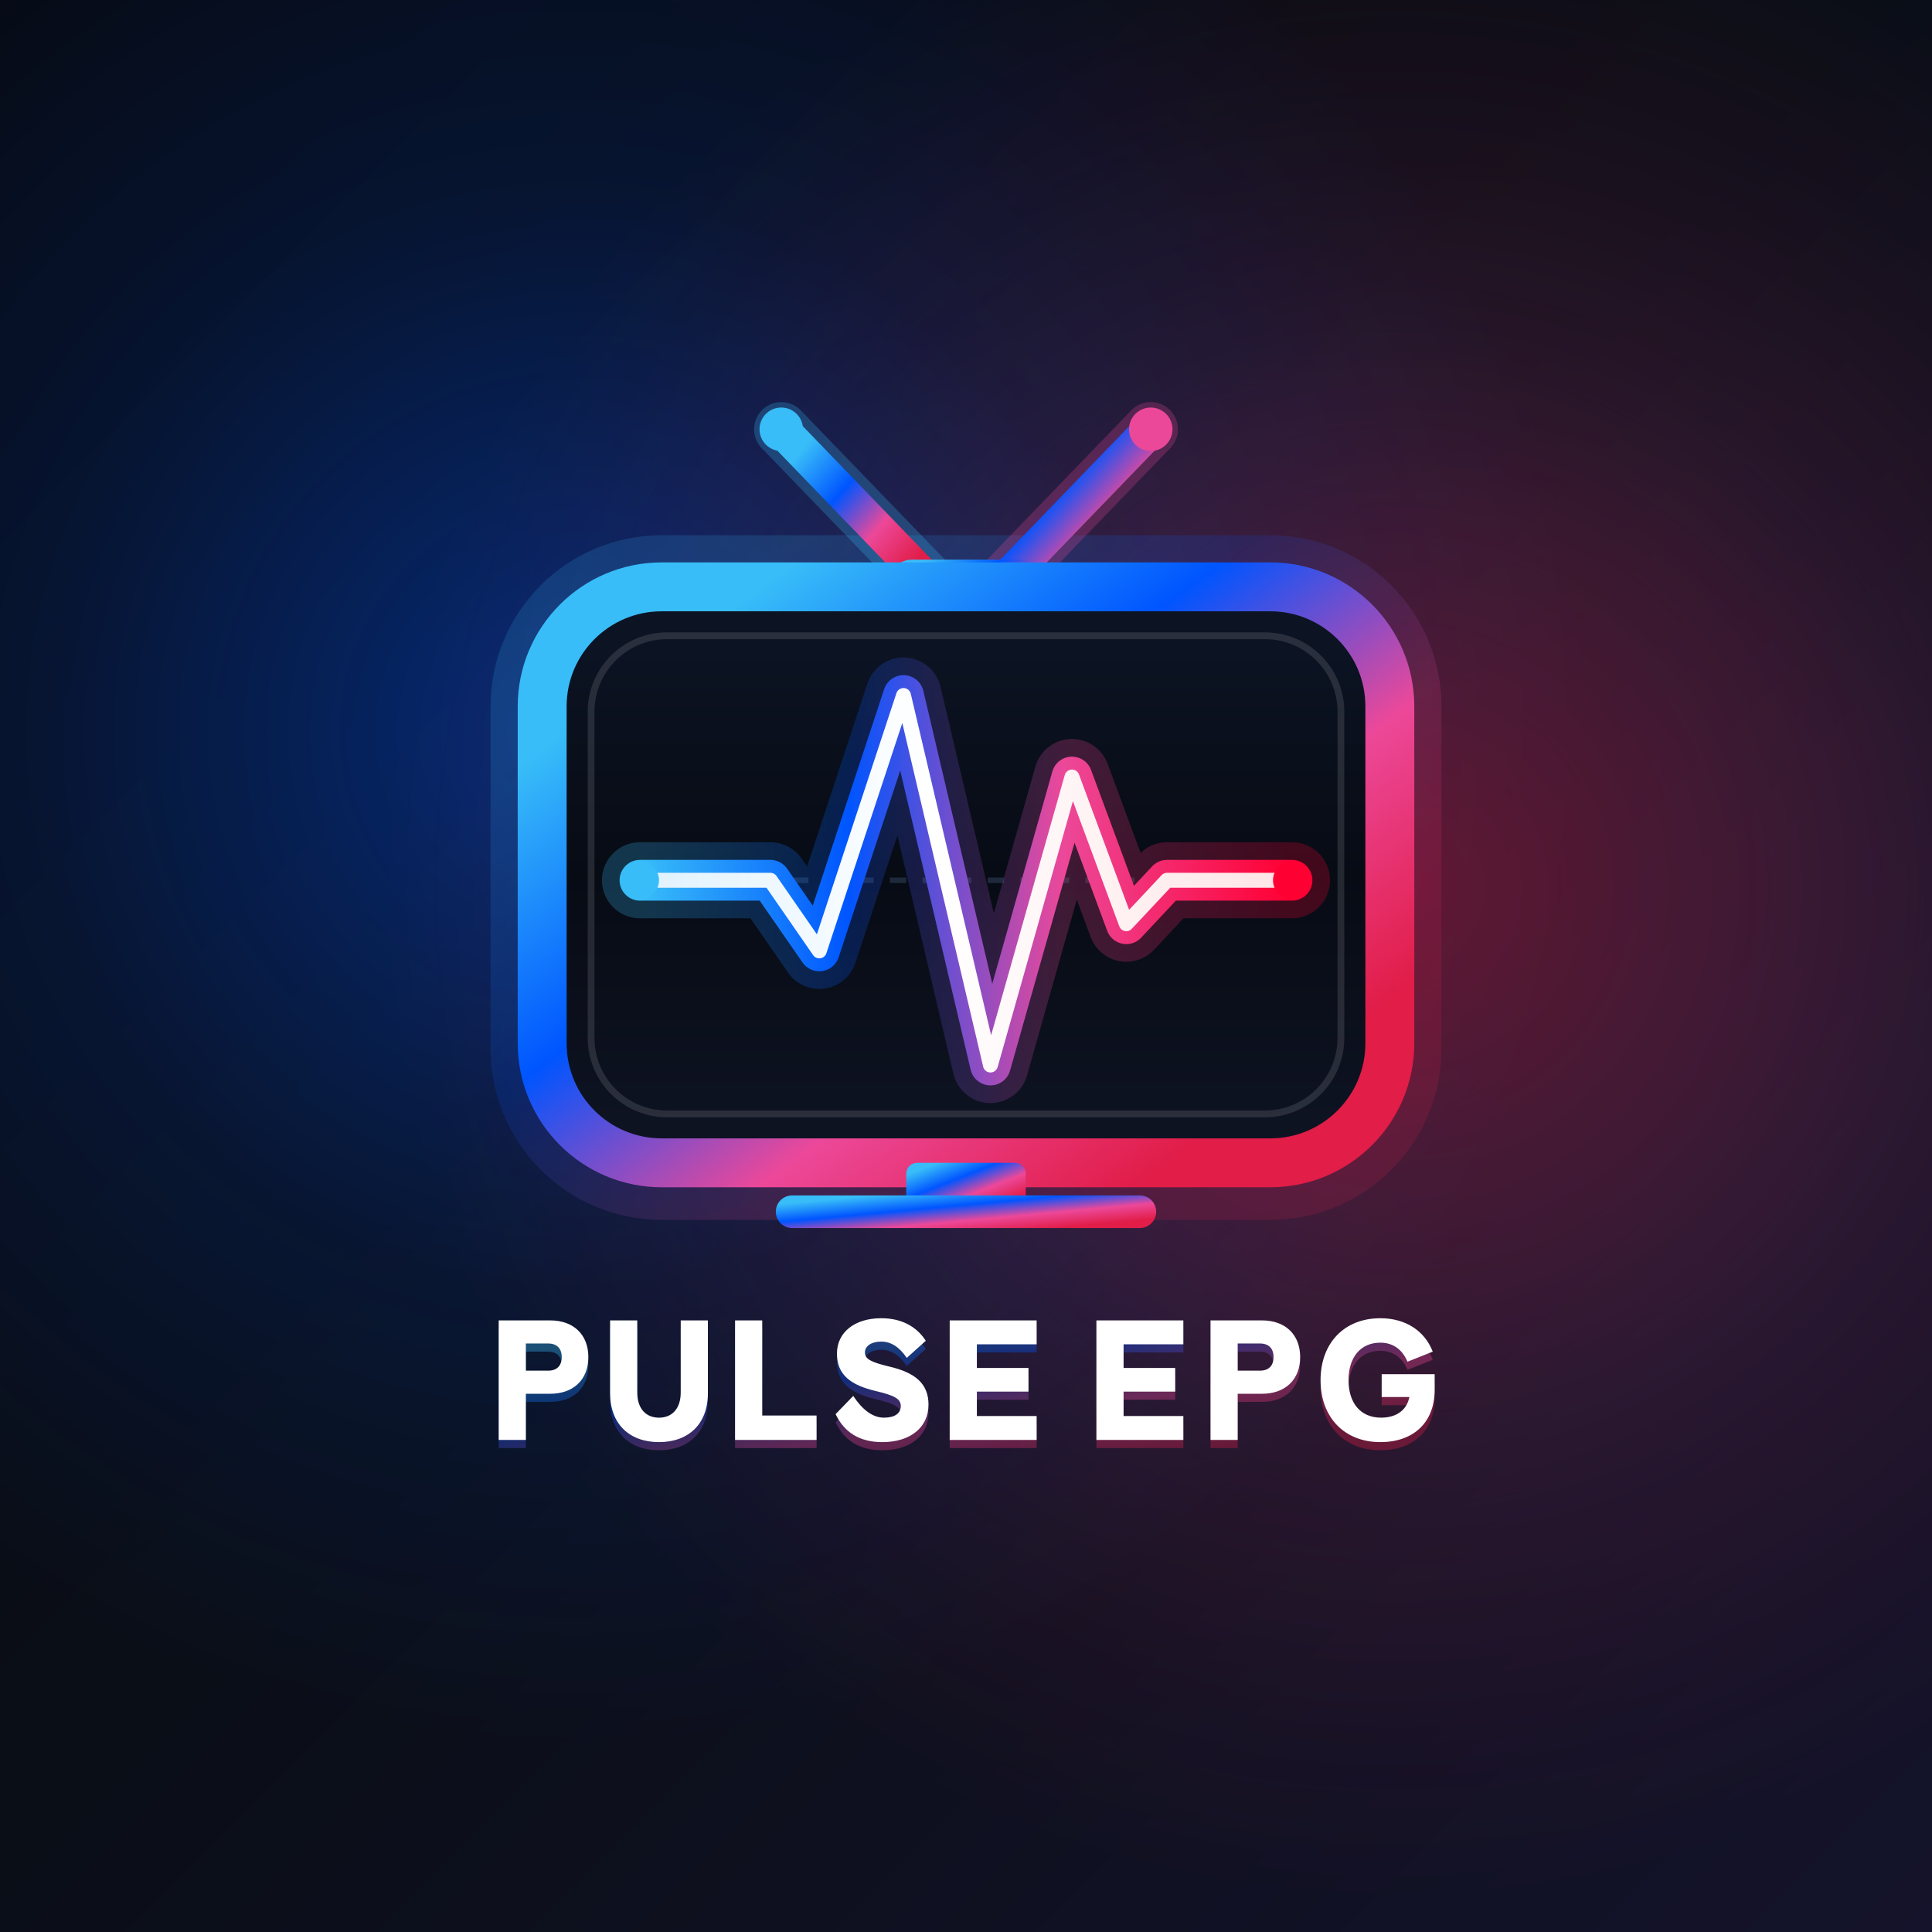
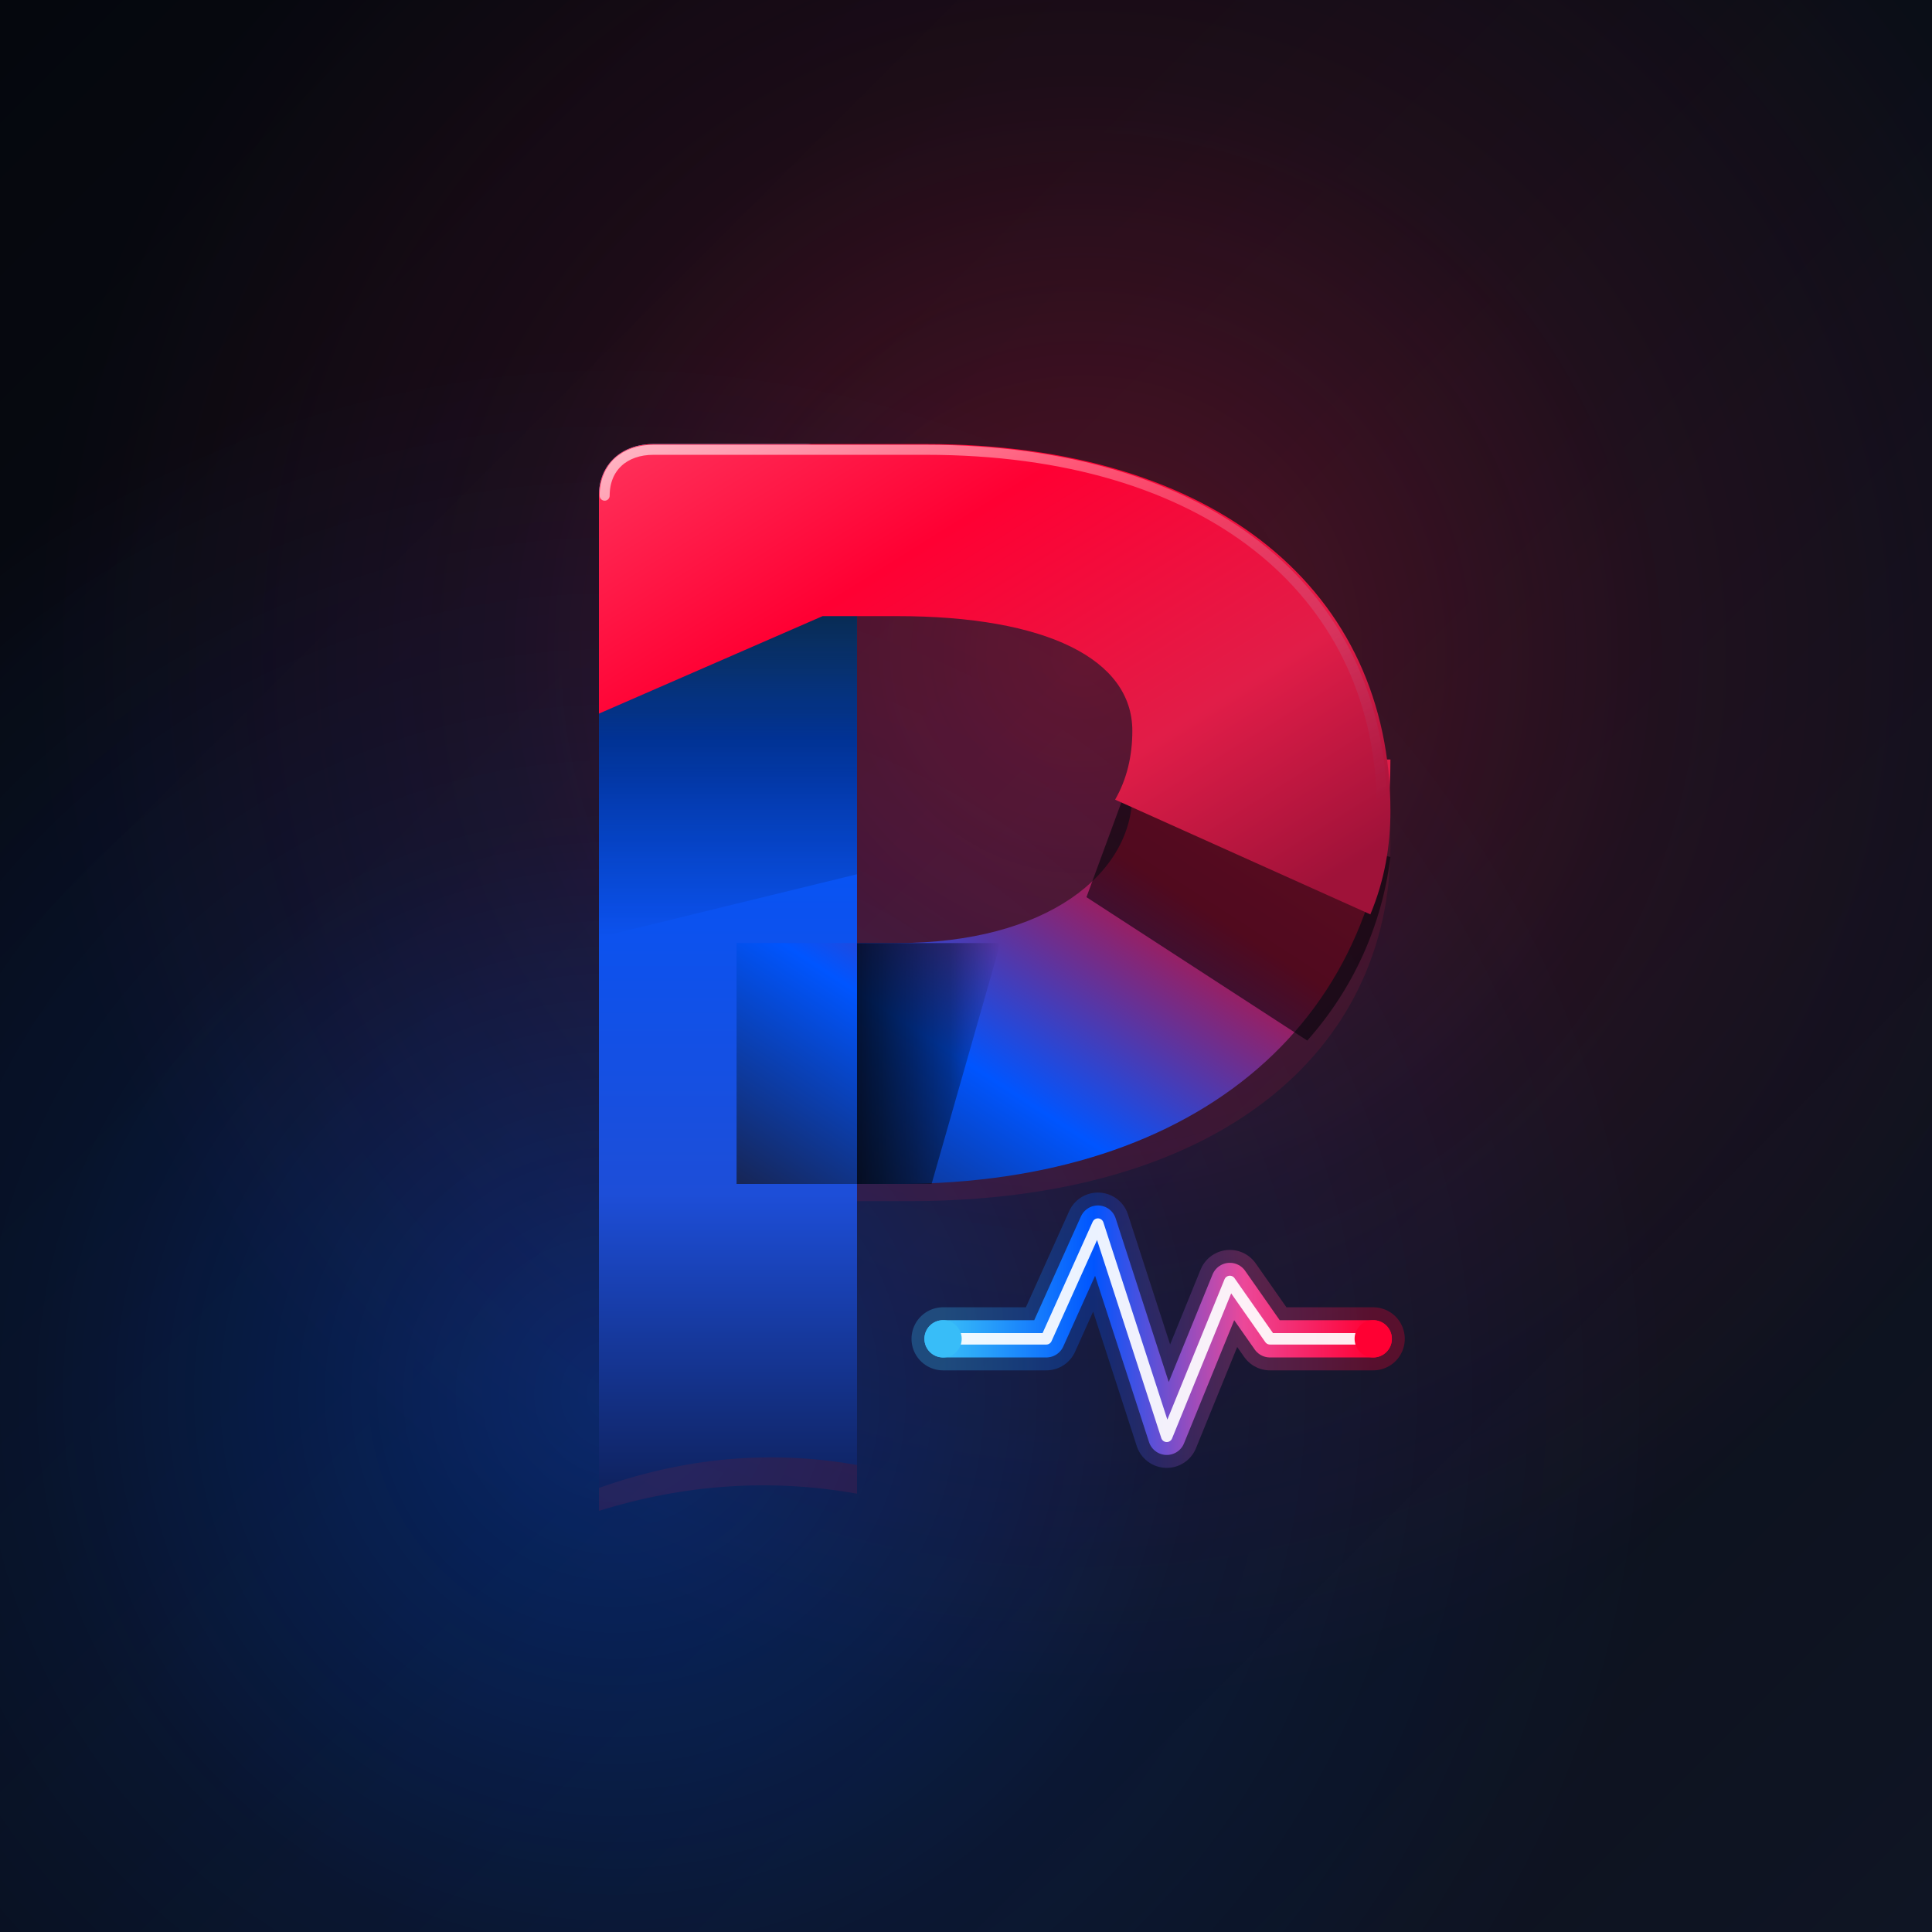
<svg xmlns="http://www.w3.org/2000/svg" viewBox="0 0 512 512" width="512" height="512">
  <defs>
    <linearGradient id="bgGrad" x1="0%" y1="0%" x2="100%" y2="100%">
-       <stop offset="0%" stop-color="#060911" />
-       <stop offset="48%" stop-color="#0a0e17" />
-       <stop offset="100%" stop-color="#14132b" />
+       <stop offset="0%" stop-color="#05070d" />
+       <stop offset="50%" stop-color="#0a0e17" />
+       <stop offset="100%" stop-color="#0f1524" />
    </linearGradient>
-     <radialGradient id="blueGlow" cx="30%" cy="38%" r="52%">
-       <stop offset="0%" stop-color="#0055ff" stop-opacity="0.42" />
-       <stop offset="55%" stop-color="#0055ff" stop-opacity="0.12" />
+     <radialGradient id="crimsonSpotlight" cx="56%" cy="34%" r="54%">
+       <stop offset="0%" stop-color="#e11d48" stop-opacity="0.34" />
+       <stop offset="55%" stop-color="#e11d48" stop-opacity="0.10" />
+       <stop offset="100%" stop-color="#e11d48" stop-opacity="0" />
+     </radialGradient>
+     <radialGradient id="blueBacklight" cx="32%" cy="72%" r="54%">
+       <stop offset="0%" stop-color="#0055ff" stop-opacity="0.36" />
+       <stop offset="55%" stop-color="#0055ff" stop-opacity="0.10" />
      <stop offset="100%" stop-color="#0055ff" stop-opacity="0" />
    </radialGradient>
-     <radialGradient id="crimsonGlow" cx="72%" cy="46%" r="52%">
-       <stop offset="0%" stop-color="#e11d48" stop-opacity="0.40" />
-       <stop offset="55%" stop-color="#ec4899" stop-opacity="0.12" />
-       <stop offset="100%" stop-color="#e11d48" stop-opacity="0" />
-     </radialGradient>
-     <linearGradient id="brandNeonGrad" x1="12%" y1="15%" x2="88%" y2="85%">
+     <linearGradient id="stemBlueGrad" x1="0%" y1="0%" x2="0%" y2="100%">
      <stop offset="0%" stop-color="#38bdf8" />
-       <stop offset="36%" stop-color="#0055ff" />
-       <stop offset="68%" stop-color="#ec4899" />
-       <stop offset="100%" stop-color="#e11d48" />
+       <stop offset="28%" stop-color="#0055ff" />
+       <stop offset="72%" stop-color="#1d4ed8" />
+       <stop offset="100%" stop-color="#0f2361" />
+     </linearGradient>
+     <linearGradient id="underLoopGrad" x1="100%" y1="0%" x2="0%" y2="100%">
+       <stop offset="0%" stop-color="#e11d48" />
+       <stop offset="32%" stop-color="#be123c" />
+       <stop offset="68%" stop-color="#0055ff" />
+       <stop offset="100%" stop-color="#172554" />
+     </linearGradient>
+     <linearGradient id="heroCrimsonGrad" x1="0%" y1="0%" x2="95%" y2="90%">
+       <stop offset="0%" stop-color="#ff335c" />
+       <stop offset="34%" stop-color="#ff0033" />
+       <stop offset="72%" stop-color="#e11d48" />
+       <stop offset="100%" stop-color="#9f1239" />
+     </linearGradient>
+     <linearGradient id="topFoldShadow" x1="0%" y1="0%" x2="0%" y2="100%">
+       <stop offset="0%" stop-color="#020409" stop-opacity="0.82" />
+       <stop offset="55%" stop-color="#020409" stop-opacity="0.38" />
+       <stop offset="100%" stop-color="#020409" stop-opacity="0" />
+     </linearGradient>
+     <linearGradient id="waistFoldShadow" x1="0%" y1="50%" x2="100%" y2="50%">
+       <stop offset="0%" stop-color="#020409" stop-opacity="0.80" />
+       <stop offset="65%" stop-color="#020409" stop-opacity="0.42" />
+       <stop offset="100%" stop-color="#020409" stop-opacity="0" />
+     </linearGradient>
+     <linearGradient id="edgeHighlight" x1="0%" y1="0%" x2="100%" y2="100%">
+       <stop offset="0%" stop-color="#ffffff" stop-opacity="0.65" />
+       <stop offset="45%" stop-color="#ffe4e6" stop-opacity="0.25" />
+       <stop offset="100%" stop-color="#38bdf8" stop-opacity="0" />
    </linearGradient>
    <linearGradient id="pulseWaveGrad" x1="0%" y1="50%" x2="100%" y2="50%">
      <stop offset="0%" stop-color="#38bdf8" />
-       <stop offset="32%" stop-color="#0055ff" />
-       <stop offset="65%" stop-color="#ec4899" />
+       <stop offset="35%" stop-color="#0055ff" />
+       <stop offset="70%" stop-color="#ec4899" />
      <stop offset="100%" stop-color="#ff0033" />
    </linearGradient>
-     <linearGradient id="pulseCoreGrad" x1="0%" y1="50%" x2="100%" y2="50%">
-       <stop offset="0%" stop-color="#e0f2fe" />
-       <stop offset="45%" stop-color="#ffffff" />
-       <stop offset="100%" stop-color="#ffe4e6" />
-     </linearGradient>
-     <linearGradient id="tvScreenFill" x1="0%" y1="0%" x2="0%" y2="100%">
-       <stop offset="0%" stop-color="#0d1526" />
-       <stop offset="50%" stop-color="#070b14" />
-       <stop offset="100%" stop-color="#0f1424" />
-     </linearGradient>
    <linearGradient id="rimGrad" x1="0%" y1="0%" x2="100%" y2="100%">
-       <stop offset="0%" stop-color="#38bdf8" stop-opacity="0.65" />
+       <stop offset="0%" stop-color="#ff0033" stop-opacity="0.55" />
      <stop offset="50%" stop-color="#0055ff" stop-opacity="0.35" />
-       <stop offset="100%" stop-color="#e11d48" stop-opacity="0.65" />
+       <stop offset="100%" stop-color="#e11d48" stop-opacity="0.55" />
    </linearGradient>
  </defs>
  <rect width="512" height="512" rx="0" fill="url(#bgGrad)" />
-   <rect width="512" height="512" rx="0" fill="url(#blueGlow)" />
-   <rect width="512" height="512" rx="0" fill="url(#crimsonGlow)" />
-   <g transform="translate(256, 252) scale(0.72) translate(-256, -256)">
-     <rect x="94" y="116" width="324" height="226" rx="50" fill="none" stroke="url(#brandNeonGrad)" stroke-width="26" stroke-opacity="0.16" />
-     <path d="M188 64 L244 122" stroke="#38bdf8" stroke-width="20" stroke-linecap="round" stroke-opacity="0.25" />
-     <path d="M324 64 L268 122" stroke="#ec4899" stroke-width="20" stroke-linecap="round" stroke-opacity="0.25" />
-     <path d="M188 64 L244 122" stroke="url(#brandNeonGrad)" stroke-width="13" stroke-linecap="round" />
-     <path d="M324 64 L268 122" stroke="url(#brandNeonGrad)" stroke-width="13" stroke-linecap="round" />
-     <circle cx="188" cy="64" r="8" fill="#38bdf8" />
-     <circle cx="324" cy="64" r="8" fill="#ec4899" />
-     <rect x="228" y="112" width="56" height="16" rx="8" fill="url(#brandNeonGrad)" />
-     <rect x="100" y="122" width="312" height="212" rx="44" fill="url(#tvScreenFill)" stroke="url(#brandNeonGrad)" stroke-width="18" />
-     <rect x="118" y="140" width="276" height="176" rx="28" fill="none" stroke="#ffffff" stroke-opacity="0.12" stroke-width="2.5" />
-     <line x1="132" y1="230" x2="380" y2="230" stroke="#1e293b" stroke-width="2" stroke-dasharray="6 6" />
-     <path d="M 136 230 H 184 L 202 256 L 233 162 L 265 298 L 295 192 L 315 246 L 330 230 H 376" fill="none" stroke="url(#pulseWaveGrad)" stroke-width="28" stroke-linecap="round" stroke-linejoin="round" stroke-opacity="0.24" />
-     <path d="M 136 230 H 184 L 202 256 L 233 162 L 265 298 L 295 192 L 315 246 L 330 230 H 376" fill="none" stroke="url(#pulseWaveGrad)" stroke-width="15" stroke-linecap="round" stroke-linejoin="round" />
-     <path d="M 136 230 H 184 L 202 256 L 233 162 L 265 298 L 295 192 L 315 246 L 330 230 H 376" fill="none" stroke="url(#pulseCoreGrad)" stroke-width="5.5" stroke-linecap="round" stroke-linejoin="round" />
-     <circle cx="136" cy="230" r="7" fill="#38bdf8" />
-     <circle cx="376" cy="230" r="7" fill="#ff0033" />
-     <rect x="234" y="334" width="44" height="16" rx="4" fill="url(#brandNeonGrad)" />
-     <rect x="186" y="346" width="140" height="12" rx="6" fill="url(#brandNeonGrad)" />
-     <path d="M84 436V392H103C111.5 392 117 397.2 117 405.5C117 413.8 111.5 419 103 419H94V436H84ZM94 410.5H102.2C105.4 410.5 107.2 408.7 107.2 405.5C107.2 402.3 105.4 400.5 102.2 400.5H94V410.5Z M125 392H135V418.5C135 424.5 138.2 427.8 143 427.8C147.8 427.8 151 424.5 151 418.5V392H161V418.8C161 430.2 153.8 436.8 143 436.8C132.2 436.8 125 430.2 125 418.8V392Z M171 392H181V427H201V436H171V392Z M208 426.5L214.5 419.8C217.8 424.8 221.6 427.8 225.8 427.8C229.8 427.8 232 426.2 232 423.5C232 420.8 229.5 419.6 222.8 418C213.5 415.8 208.5 412 208.5 404.2C208.5 396.4 215 391.2 224.8 391.2C232.2 391.2 237.8 394.2 241.2 399.5L234.2 405.8C231.5 401.8 228.4 399.8 224.8 399.8C221.2 399.8 218.8 401.4 218.8 403.8C218.8 406.3 221.2 407.4 227.8 409C237.2 411.2 242.2 415.2 242.2 423C242.2 431.4 235.5 436.8 225.2 436.8C216.8 436.8 211.2 433.2 208 426.5Z M250 392H282V400.8H260V409.5H279V418.2H260V427.2H282V436H250V392Z M304 392H336V400.8H314V409.5H333V418.2H314V427.2H336V436H304V392Z M346 436V392H365C373.5 392 379 397.2 379 405.5C379 413.8 373.5 419 365 419H356V436H346ZM356 410.5H364.2C367.4 410.5 369.2 408.7 369.2 405.5C369.2 402.3 367.4 400.5 364.2 400.5H356V410.5Z M408.5 391.2C417.8 391.2 424.8 395.8 427.8 403.5L418.5 407.2C416.5 402.5 413 400.2 408.5 400.2C401.2 400.2 396.8 405.6 396.8 414C396.8 422.4 401.2 427.8 408.8 427.8C414.2 427.8 418.2 425.2 419.2 420.2H409V411.8H428.5V417.5C428.5 429.8 420.5 436.8 408.5 436.8C395.2 436.8 386.5 427.6 386.5 414C386.5 400.4 395.2 391.2 408.5 391.2Z" fill="url(#brandNeonGrad)" opacity="0.35" transform="translate(0, 3)" />
-     <path d="M84 436V392H103C111.5 392 117 397.2 117 405.5C117 413.8 111.5 419 103 419H94V436H84ZM94 410.5H102.2C105.4 410.5 107.2 408.7 107.2 405.5C107.2 402.3 105.4 400.5 102.2 400.5H94V410.5Z M125 392H135V418.5C135 424.5 138.2 427.8 143 427.8C147.8 427.8 151 424.5 151 418.5V392H161V418.8C161 430.2 153.8 436.8 143 436.8C132.2 436.8 125 430.2 125 418.8V392Z M171 392H181V427H201V436H171V392Z M208 426.5L214.5 419.8C217.8 424.8 221.6 427.8 225.8 427.8C229.8 427.8 232 426.2 232 423.5C232 420.8 229.5 419.6 222.8 418C213.5 415.8 208.5 412 208.5 404.2C208.5 396.4 215 391.2 224.8 391.2C232.2 391.2 237.8 394.2 241.2 399.5L234.2 405.8C231.5 401.8 228.4 399.8 224.8 399.8C221.2 399.8 218.8 401.4 218.8 403.8C218.8 406.3 221.2 407.4 227.8 409C237.2 411.2 242.2 415.2 242.2 423C242.2 431.4 235.5 436.8 225.2 436.8C216.8 436.8 211.2 433.2 208 426.5Z M250 392H282V400.8H260V409.5H279V418.2H260V427.2H282V436H250V392Z M304 392H336V400.8H314V409.5H333V418.2H314V427.2H336V436H304V392Z M346 436V392H365C373.5 392 379 397.2 379 405.5C379 413.8 373.5 419 365 419H356V436H346ZM356 410.5H364.2C367.4 410.5 369.2 408.7 369.2 405.5C369.2 402.3 367.4 400.5 364.2 400.5H356V410.5Z M408.5 391.2C417.8 391.2 424.8 395.8 427.8 403.5L418.5 407.2C416.5 402.5 413 400.2 408.5 400.2C401.2 400.2 396.8 405.6 396.8 414C396.8 422.4 401.2 427.8 408.8 427.8C414.2 427.8 418.2 425.2 419.2 420.2H409V411.8H428.5V417.5C428.5 429.8 420.5 436.8 408.5 436.8C395.2 436.8 386.5 427.6 386.5 414C386.5 400.4 395.2 391.2 408.5 391.2Z" fill="#ffffff" />
+   <rect width="512" height="512" rx="0" fill="url(#crimsonSpotlight)" />
+   <rect width="512" height="512" rx="0" fill="url(#blueBacklight)" />
+   <g transform="translate(256, 256) scale(0.76) translate(-256, -256)">
+     <path d="M 128 84 H 254 C 348 84, 404 134, 404 206 C 404 278, 344 330, 236 330 H 218 V 432 Q 173 424, 128 438 Z" fill="#e11d48" fill-opacity="0.12" transform="translate(0, 8)" />
+     <path d="M 128 92 C 128 81, 136 74, 147 74 H 200 C 210 74, 218 81, 218 92 V 430 Q 173 422, 128 438 Z" fill="url(#stemBlueGrad)" />
+     <path d="M 314 184 H 404 C 404 274, 338 332, 232 332 H 176 V 248 H 232 C 284 248, 314 224, 314 196 Z" fill="url(#underLoopGrad)" />
+     <path d="M 218 248 H 268 L 244 332 H 218 Z" fill="url(#waistFoldShadow)" />
+     <path d="M 128 148 L 218 112 V 224 L 128 246 Z" fill="url(#topFoldShadow)" />
+     <path d="M 312 194 L 404 218 C 401 242, 391 264, 375 282 L 298 232 Z" fill="#020409" fill-opacity="0.58" />
+     <path d="M 128 92 C 128 81, 136 74, 147 74 H 242 C 344 74, 404 126, 404 202 C 404 214, 402 226, 397 238 L 308 198 C 312 191, 314 183, 314 174 C 314 149, 284 134, 232 134 H 206 L 128 168 Z" fill="url(#heroCrimsonGrad)" />
+     <path d="M 130 92 C 130 82, 137 76, 147 76 H 242 C 340 76, 399 125, 401 198" fill="none" stroke="url(#edgeHighlight)" stroke-width="3.5" stroke-linecap="round" />
+     <path d="M 248 386 H 284 L 302 346 L 326 420 L 348 366 L 362 386 H 398" fill="none" stroke="url(#pulseWaveGrad)" stroke-width="22" stroke-linecap="round" stroke-linejoin="round" stroke-opacity="0.28" />
+     <path d="M 248 386 H 284 L 302 346 L 326 420 L 348 366 L 362 386 H 398" fill="none" stroke="url(#pulseWaveGrad)" stroke-width="13" stroke-linecap="round" stroke-linejoin="round" />
+     <path d="M 248 386 H 284 L 302 346 L 326 420 L 348 366 L 362 386 H 398" fill="none" stroke="#ffffff" stroke-width="4" stroke-linecap="round" stroke-linejoin="round" stroke-opacity="0.92" />
+     <circle cx="248" cy="386" r="6.5" fill="#38bdf8" />
+     <circle cx="398" cy="386" r="6.5" fill="#ff0033" />
  </g>
</svg>
